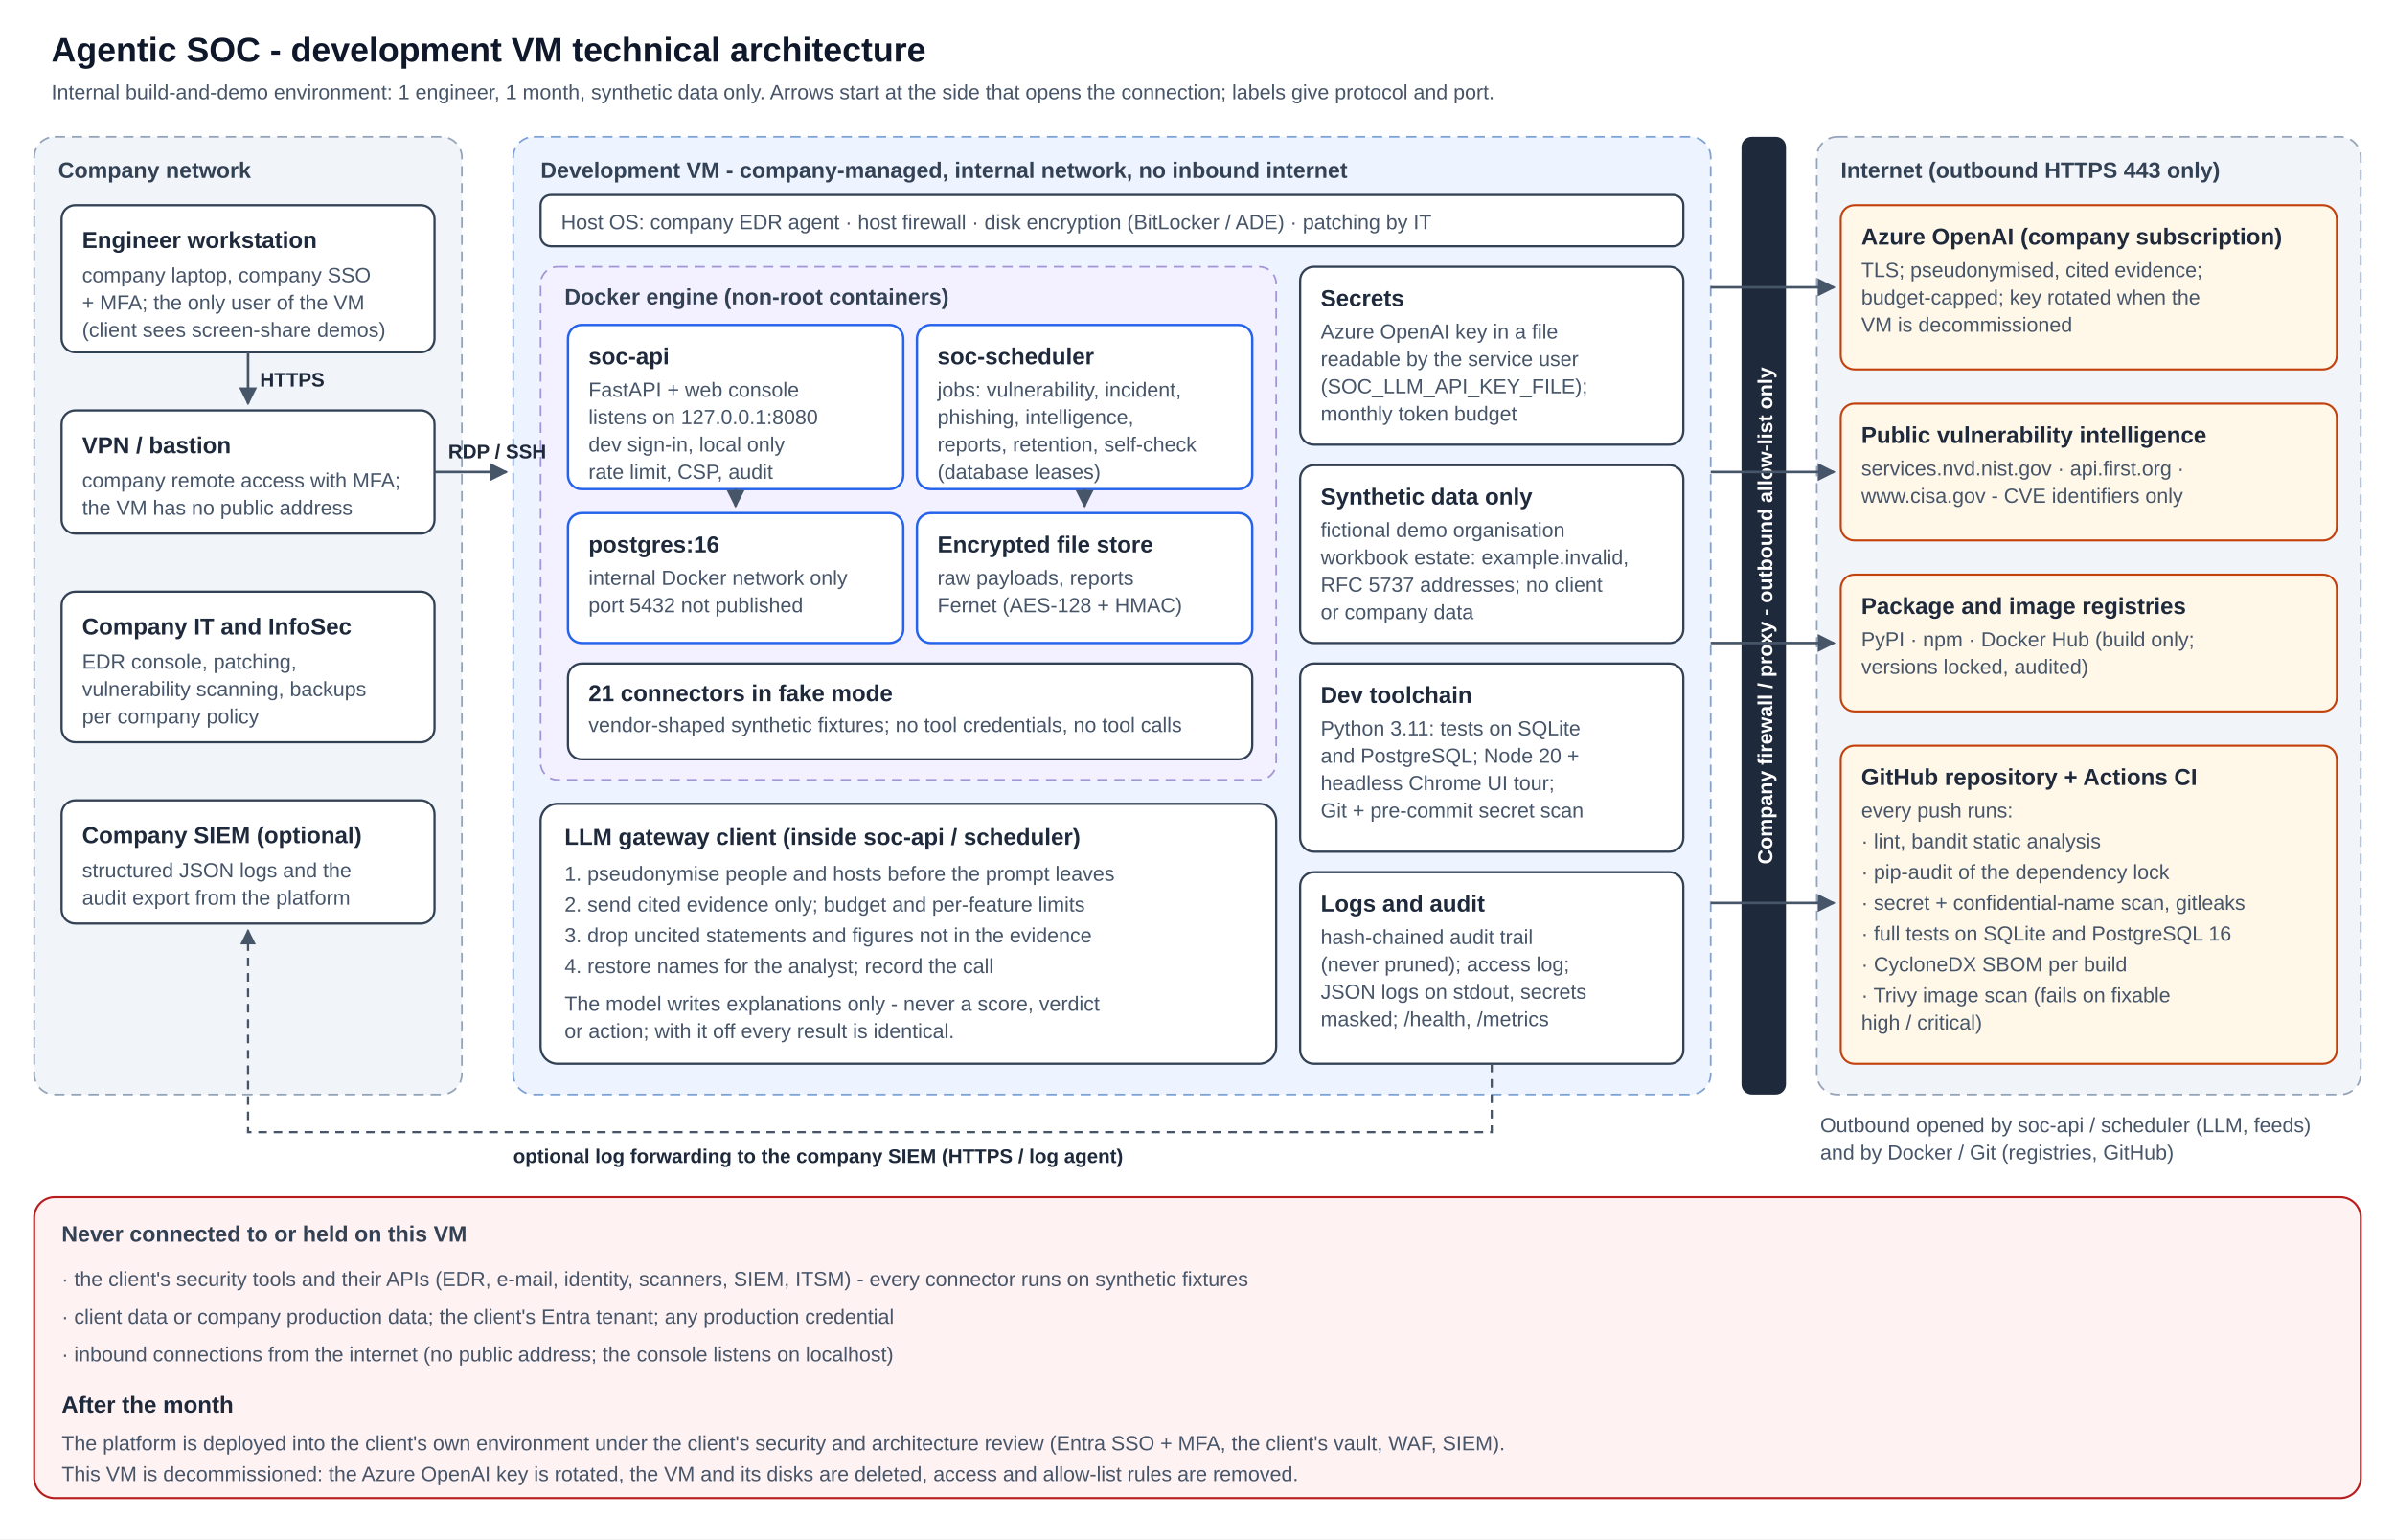
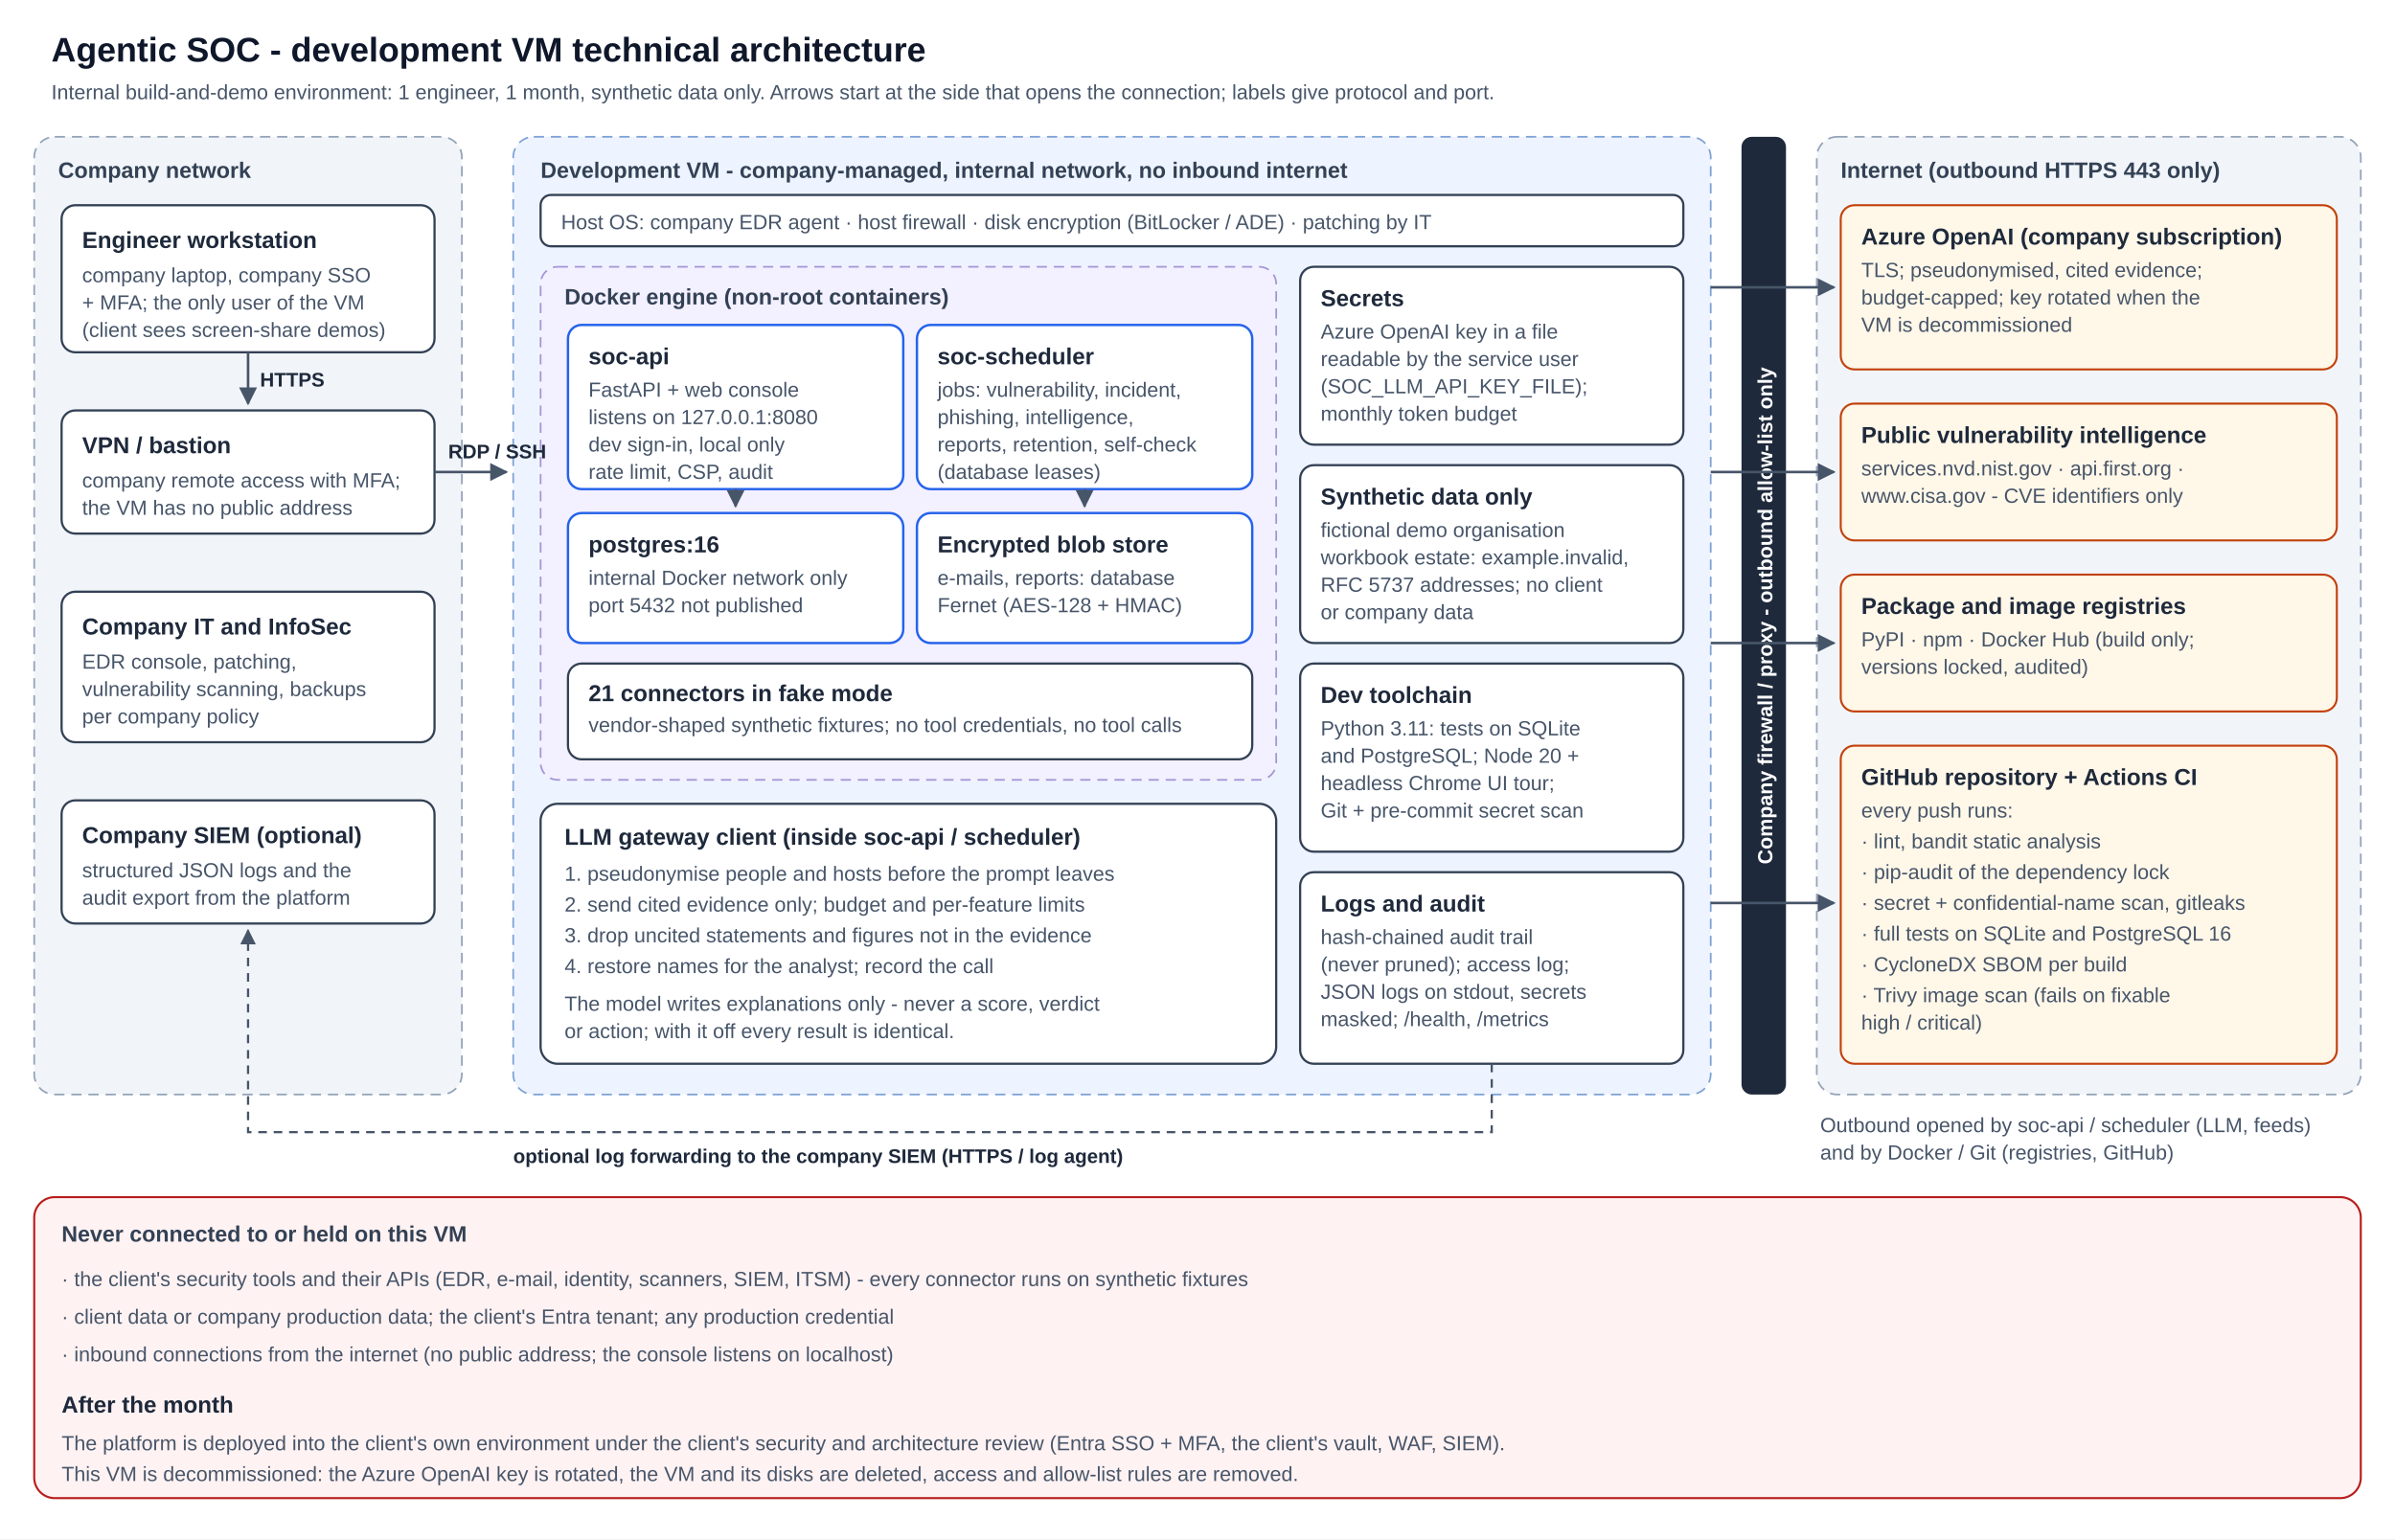
<svg xmlns="http://www.w3.org/2000/svg" viewBox="0 0 1400 900" font-family="Segoe UI, Arial, sans-serif" font-size="14">
  <defs>
    <marker id="a" viewBox="0 0 10 10" refX="9" refY="5" markerWidth="7" markerHeight="7" orient="auto-start-reverse">
      <path d="M0,0 L10,5 L0,10 z" fill="#475569" />
    </marker>
    <style>
      .zone{fill:#f1f5f9;stroke:#94a3b8;stroke-dasharray:6 4}
      .zoneb{fill:#eef4ff;stroke:#7ea2d6;stroke-dasharray:6 4}
      .zoned{fill:#f3f0ff;stroke:#a495d6;stroke-dasharray:6 4}
      .box{fill:#ffffff;stroke:#334155;stroke-width:1.3}
      .ctr{fill:#ffffff;stroke:#2563eb;stroke-width:1.4}
      .ext{fill:#fff7e8;stroke:#c2410c;stroke-width:1.2}
      .no{fill:#fef2f2;stroke:#b91c1c;stroke-width:1.2}
      .fw{fill:#1e293b}
      .h{font-weight:600;fill:#0f172a}
      .t{font-weight:600;fill:#1e293b;font-size:13.5px}
      .s{fill:#475569;font-size:12px}
      .z{fill:#334155;font-weight:600;font-size:13px}
      .w{fill:#ffffff;font-weight:600;font-size:12px}
      .line{stroke:#475569;stroke-width:1.5;fill:none;marker-end:url(#a)}
      .dash{stroke:#475569;stroke-width:1.3;fill:none;stroke-dasharray:5 4;marker-end:url(#a)}
      .lbl{fill:#1e293b;font-size:11.5px;font-weight:600}
    </style>
  </defs>
  <rect width="1400" height="900" fill="#ffffff" />
  <text x="30" y="36" class="h" font-size="20">Agentic SOC - development VM technical architecture</text>
  <text x="30" y="58" class="s">Internal build-and-demo environment: 1 engineer, 1 month, synthetic data only. Arrows start at the side that opens the connection; labels give protocol and port.</text>
  <rect x="20" y="80" width="250" height="560" rx="12" class="zone" />
  <text x="34" y="104" class="z">Company network</text>
  <rect x="36" y="120" width="218" height="86" rx="8" class="box" />
  <text x="48" y="145" class="t">Engineer workstation</text>
  <text x="48" y="165" class="s">company laptop, company SSO</text>
  <text x="48" y="181" class="s">+ MFA; the only user of the VM</text>
  <text x="48" y="197" class="s">(client sees screen-share demos)</text>
  <rect x="36" y="240" width="218" height="72" rx="8" class="box" />
  <text x="48" y="265" class="t">VPN / bastion</text>
  <text x="48" y="285" class="s">company remote access with MFA;</text>
  <text x="48" y="301" class="s">the VM has no public address</text>
  <rect x="36" y="346" width="218" height="88" rx="8" class="box" />
  <text x="48" y="371" class="t">Company IT and InfoSec</text>
  <text x="48" y="391" class="s">EDR console, patching,</text>
  <text x="48" y="407" class="s">vulnerability scanning, backups</text>
  <text x="48" y="423" class="s">per company policy</text>
  <rect x="36" y="468" width="218" height="72" rx="8" class="box" />
  <text x="48" y="493" class="t">Company SIEM (optional)</text>
  <text x="48" y="513" class="s">structured JSON logs and the</text>
  <text x="48" y="529" class="s">audit export from the platform</text>
  <path d="M145 206 V236" class="line" />
  <text x="152" y="226" class="lbl">HTTPS</text>
  <rect x="300" y="80" width="700" height="560" rx="12" class="zoneb" />
  <text x="316" y="104" class="z">Development VM - company-managed, internal network, no inbound internet</text>
  <rect x="316" y="114" width="668" height="30" rx="6" class="box" />
  <text x="328" y="134" class="s">Host OS: company EDR agent · host firewall · disk encryption (BitLocker / ADE) · patching by IT</text>
  <rect x="316" y="156" width="430" height="300" rx="10" class="zoned" />
  <text x="330" y="178" class="z">Docker engine (non-root containers)</text>
  <rect x="332" y="190" width="196" height="96" rx="8" class="ctr" />
  <text x="344" y="213" class="t">soc-api</text>
  <text x="344" y="232" class="s">FastAPI + web console</text>
  <text x="344" y="248" class="s">listens on 127.0.0.1:8080</text>
  <text x="344" y="264" class="s">dev sign-in, local only</text>
  <text x="344" y="280" class="s">rate limit, CSP, audit</text>
  <rect x="536" y="190" width="196" height="96" rx="8" class="ctr" />
  <text x="548" y="213" class="t">soc-scheduler</text>
  <text x="548" y="232" class="s">jobs: vulnerability, incident,</text>
  <text x="548" y="248" class="s">phishing, intelligence,</text>
  <text x="548" y="264" class="s">reports, retention, self-check</text>
  <text x="548" y="280" class="s">(database leases)</text>
  <rect x="332" y="300" width="196" height="76" rx="8" class="ctr" />
  <text x="344" y="323" class="t">postgres:16</text>
  <text x="344" y="342" class="s">internal Docker network only</text>
  <text x="344" y="358" class="s">port 5432 not published</text>
  <rect x="536" y="300" width="196" height="76" rx="8" class="ctr" />
-   <text x="548" y="323" class="t">Encrypted file store</text>
-   <text x="548" y="342" class="s">raw payloads, reports</text>
+   <text x="548" y="323" class="t">Encrypted blob store</text>
+   <text x="548" y="342" class="s">e-mails, reports: database</text>
  <text x="548" y="358" class="s">Fernet (AES-128 + HMAC)</text>
  <rect x="332" y="388" width="400" height="56" rx="8" class="box" />
  <text x="344" y="410" class="t">21 connectors in fake mode</text>
  <text x="344" y="428" class="s">vendor-shaped synthetic fixtures; no tool credentials, no tool calls</text>
  <path d="M430 286 V296" class="line" />
  <path d="M634 286 V296" class="line" />
  <rect x="760" y="156" width="224" height="104" rx="8" class="box" />
  <text x="772" y="179" class="t">Secrets</text>
  <text x="772" y="198" class="s">Azure OpenAI key in a file</text>
  <text x="772" y="214" class="s">readable by the service user</text>
  <text x="772" y="230" class="s">(SOC_LLM_API_KEY_FILE);</text>
  <text x="772" y="246" class="s">monthly token budget</text>
  <rect x="760" y="272" width="224" height="104" rx="8" class="box" />
  <text x="772" y="295" class="t">Synthetic data only</text>
  <text x="772" y="314" class="s">fictional demo organisation</text>
  <text x="772" y="330" class="s">workbook estate: example.invalid,</text>
  <text x="772" y="346" class="s">RFC 5737 addresses; no client</text>
  <text x="772" y="362" class="s">or company data</text>
  <rect x="760" y="388" width="224" height="110" rx="8" class="box" />
  <text x="772" y="411" class="t">Dev toolchain</text>
  <text x="772" y="430" class="s">Python 3.11: tests on SQLite</text>
  <text x="772" y="446" class="s">and PostgreSQL; Node 20 +</text>
  <text x="772" y="462" class="s">headless Chrome UI tour;</text>
  <text x="772" y="478" class="s">Git + pre-commit secret scan</text>
  <rect x="316" y="470" width="430" height="152" rx="10" class="box" />
  <text x="330" y="494" class="t">LLM gateway client (inside soc-api / scheduler)</text>
  <text x="330" y="515" class="s">1. pseudonymise people and hosts before the prompt leaves</text>
  <text x="330" y="533" class="s">2. send cited evidence only; budget and per-feature limits</text>
  <text x="330" y="551" class="s">3. drop uncited statements and figures not in the evidence</text>
  <text x="330" y="569" class="s">4. restore names for the analyst; record the call</text>
  <text x="330" y="591" class="s">The model writes explanations only - never a score, verdict</text>
  <text x="330" y="607" class="s">or action; with it off every result is identical.</text>
  <text x="1064" y="662" class="s">Outbound opened by soc-api / scheduler (LLM, feeds)</text>
  <text x="1064" y="678" class="s">and by Docker / Git (registries, GitHub)</text>
  <rect x="760" y="510" width="224" height="112" rx="8" class="box" />
  <text x="772" y="533" class="t">Logs and audit</text>
  <text x="772" y="552" class="s">hash-chained audit trail</text>
  <text x="772" y="568" class="s">(never pruned); access log;</text>
  <text x="772" y="584" class="s">JSON logs on stdout, secrets</text>
  <text x="772" y="600" class="s">masked; /health, /metrics</text>
  <path d="M254 276 H296" class="line" />
  <text x="262" y="268" class="lbl">RDP / SSH</text>
  <path d="M872 622 V662 H145 V544" class="dash" />
  <text x="300" y="680" class="lbl">optional log forwarding to the company SIEM (HTTPS / log agent)</text>
  <rect x="1018" y="80" width="26" height="560" rx="6" class="fw" />
  <text x="1036" y="360" class="w" transform="rotate(-90 1036 360)" text-anchor="middle">Company firewall / proxy - outbound allow-list only</text>
  <rect x="1062" y="80" width="318" height="560" rx="12" class="zone" />
  <text x="1076" y="104" class="z">Internet (outbound HTTPS 443 only)</text>
  <rect x="1076" y="120" width="290" height="96" rx="8" class="ext" />
  <text x="1088" y="143" class="t">Azure OpenAI (company subscription)</text>
  <text x="1088" y="162" class="s">TLS; pseudonymised, cited evidence;</text>
  <text x="1088" y="178" class="s">budget-capped; key rotated when the</text>
  <text x="1088" y="194" class="s">VM is decommissioned</text>
  <rect x="1076" y="236" width="290" height="80" rx="8" class="ext" />
  <text x="1088" y="259" class="t">Public vulnerability intelligence</text>
  <text x="1088" y="278" class="s">services.nvd.nist.gov · api.first.org ·</text>
  <text x="1088" y="294" class="s">www.cisa.gov - CVE identifiers only</text>
  <rect x="1076" y="336" width="290" height="80" rx="8" class="ext" />
  <text x="1088" y="359" class="t">Package and image registries</text>
  <text x="1088" y="378" class="s">PyPI · npm · Docker Hub (build only;</text>
  <text x="1088" y="394" class="s">versions locked, audited)</text>
  <rect x="1076" y="436" width="290" height="186" rx="8" class="ext" />
  <text x="1088" y="459" class="t">GitHub repository + Actions CI</text>
  <text x="1088" y="478" class="s">every push runs:</text>
  <text x="1088" y="496" class="s">· lint, bandit static analysis</text>
  <text x="1088" y="514" class="s">· pip-audit of the dependency lock</text>
  <text x="1088" y="532" class="s">· secret + confidential-name scan, gitleaks</text>
  <text x="1088" y="550" class="s">· full tests on SQLite and PostgreSQL 16</text>
  <text x="1088" y="568" class="s">· CycloneDX SBOM per build</text>
  <text x="1088" y="586" class="s">· Trivy image scan (fails on fixable</text>
  <text x="1088" y="602" class="s">  high / critical)</text>
  <path d="M1000 168 H1072" class="line" />
  <path d="M1000 276 H1072" class="line" />
  <path d="M1000 376 H1072" class="line" />
  <path d="M1000 528 H1072" class="line" />
  <rect x="20" y="700" width="1360" height="176" rx="12" class="no" />
  <text x="36" y="726" class="z">Never connected to or held on this VM</text>
  <text x="36" y="752" class="s">· the client's security tools and their APIs (EDR, e-mail, identity, scanners, SIEM, ITSM) - every connector runs on synthetic fixtures</text>
  <text x="36" y="774" class="s">· client data or company production data; the client's Entra tenant; any production credential</text>
  <text x="36" y="796" class="s">· inbound connections from the internet (no public address; the console listens on localhost)</text>
  <text x="36" y="826" class="t">After the month</text>
  <text x="36" y="848" class="s">The platform is deployed into the client's own environment under the client's security and architecture review (Entra SSO + MFA, the client's vault, WAF, SIEM).</text>
  <text x="36" y="866" class="s">This VM is decommissioned: the Azure OpenAI key is rotated, the VM and its disks are deleted, access and allow-list rules are removed.</text>
</svg>
